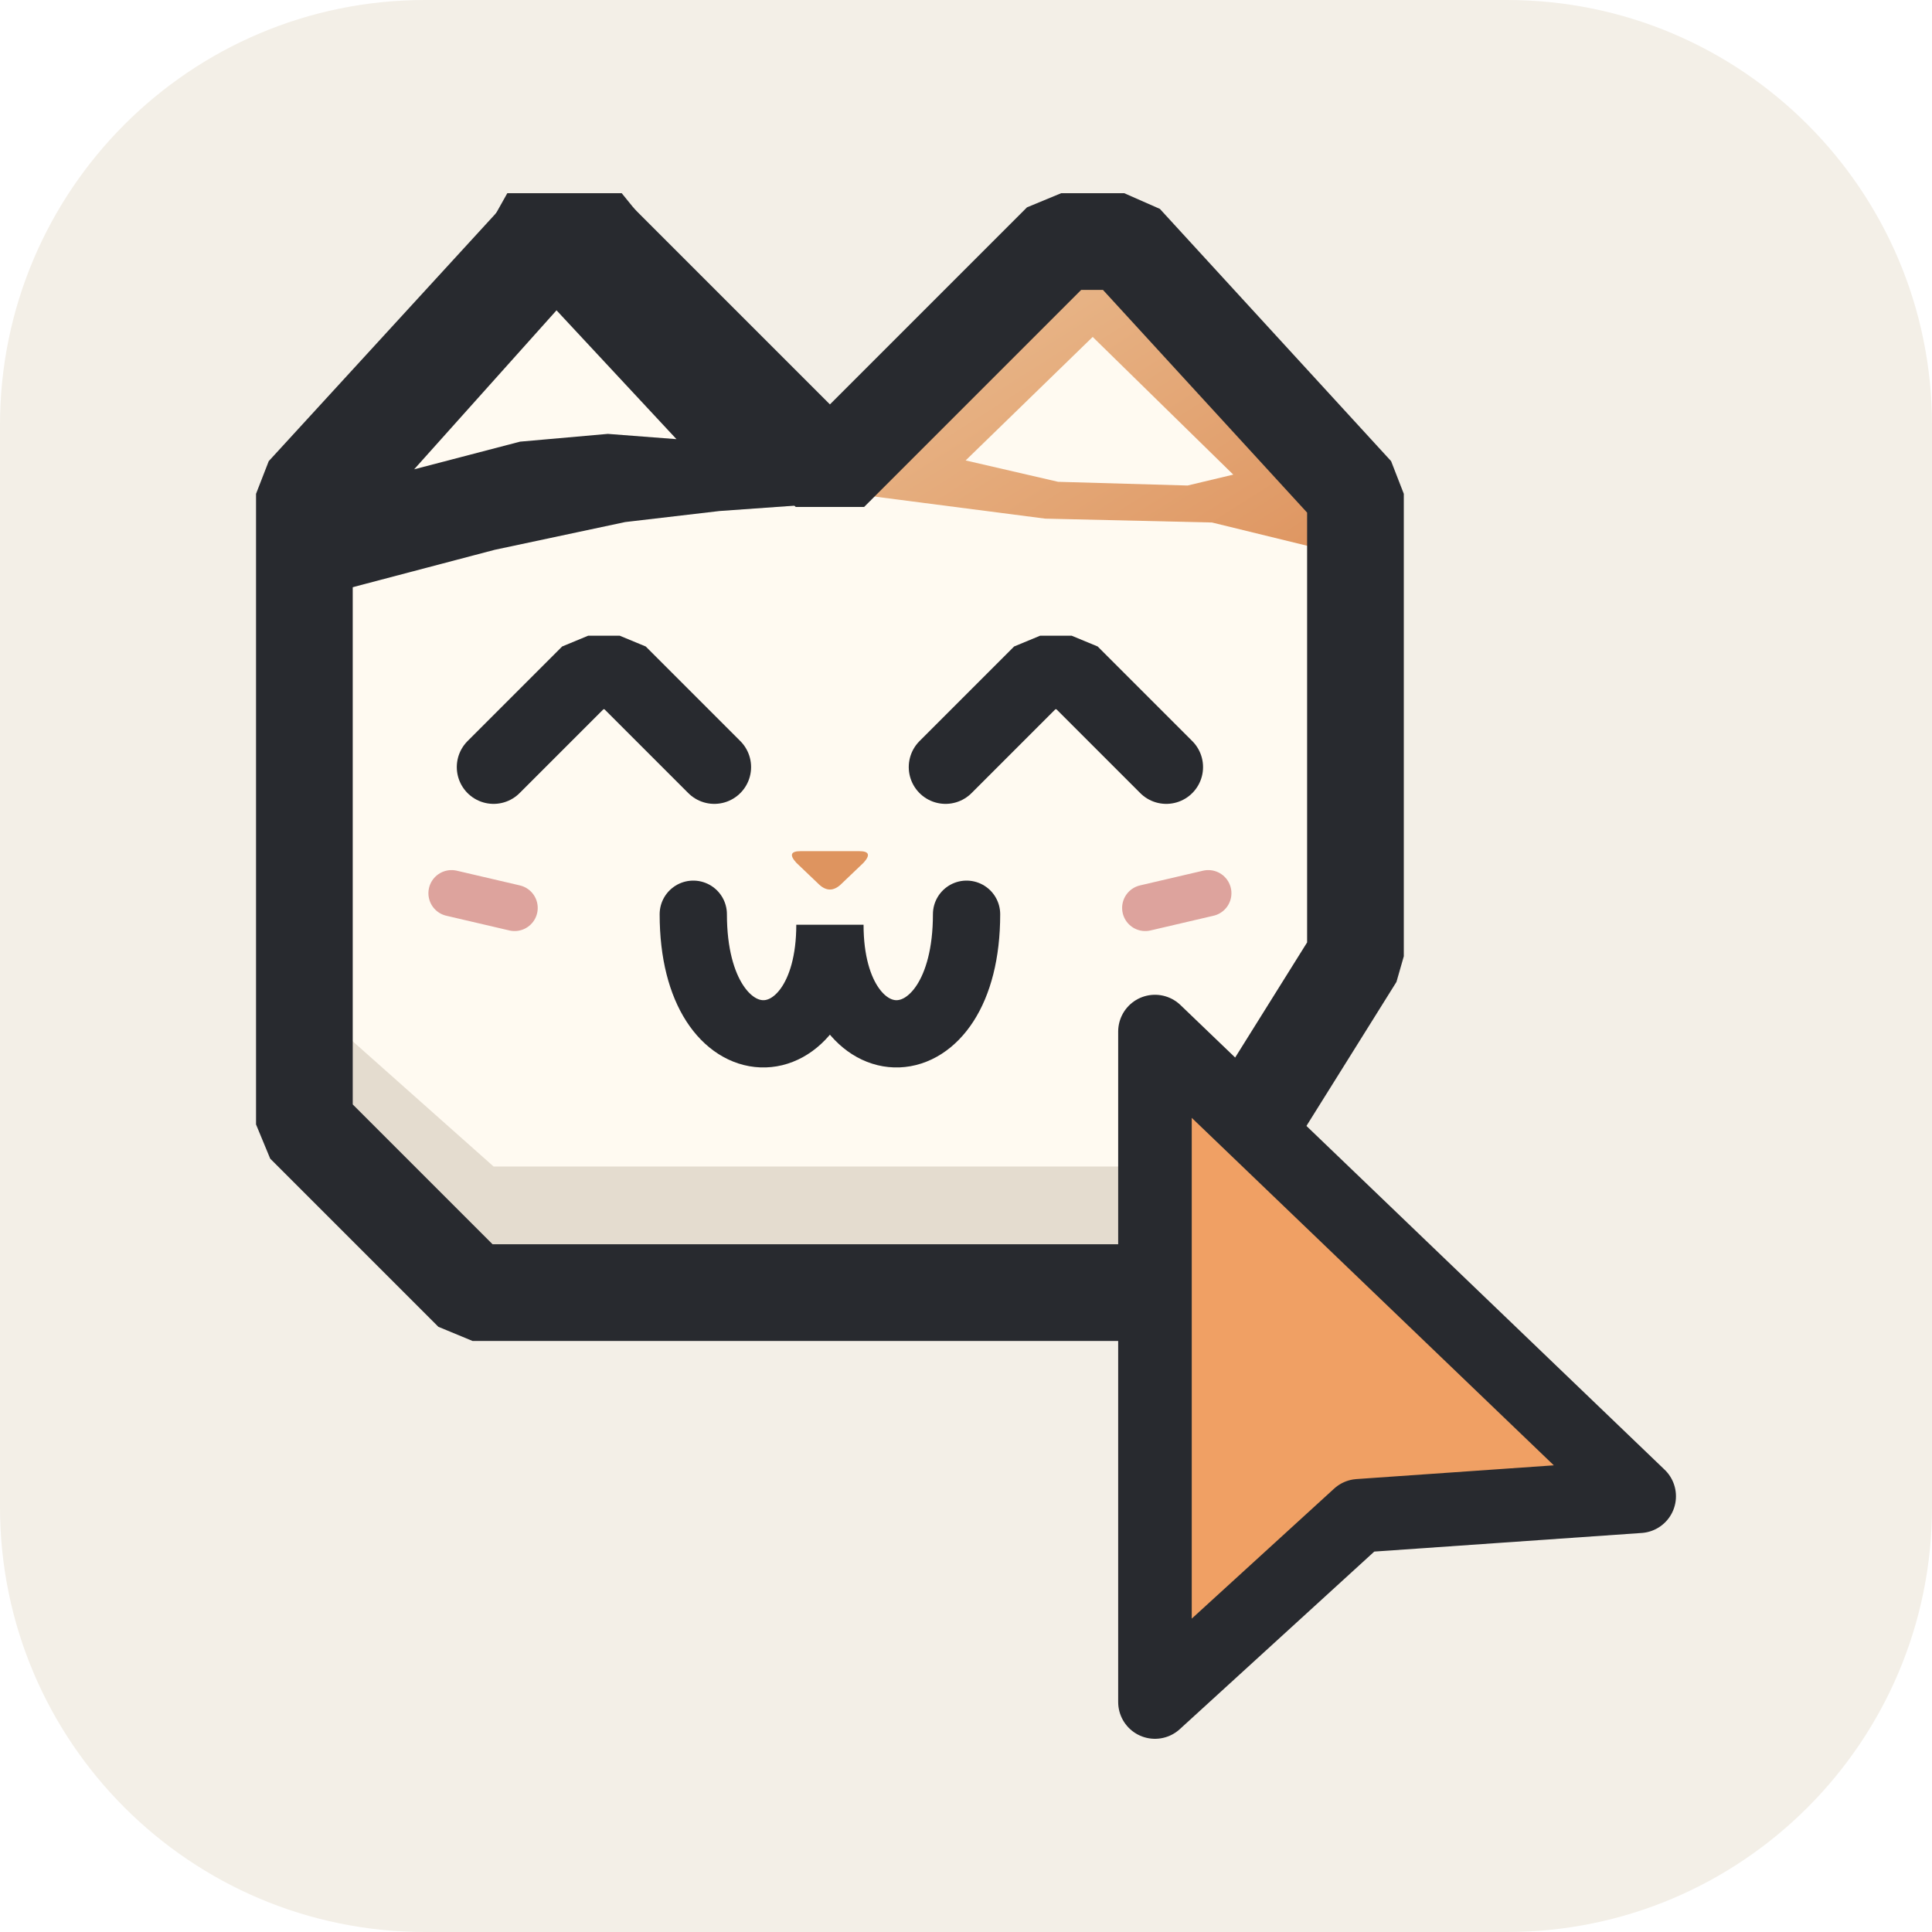
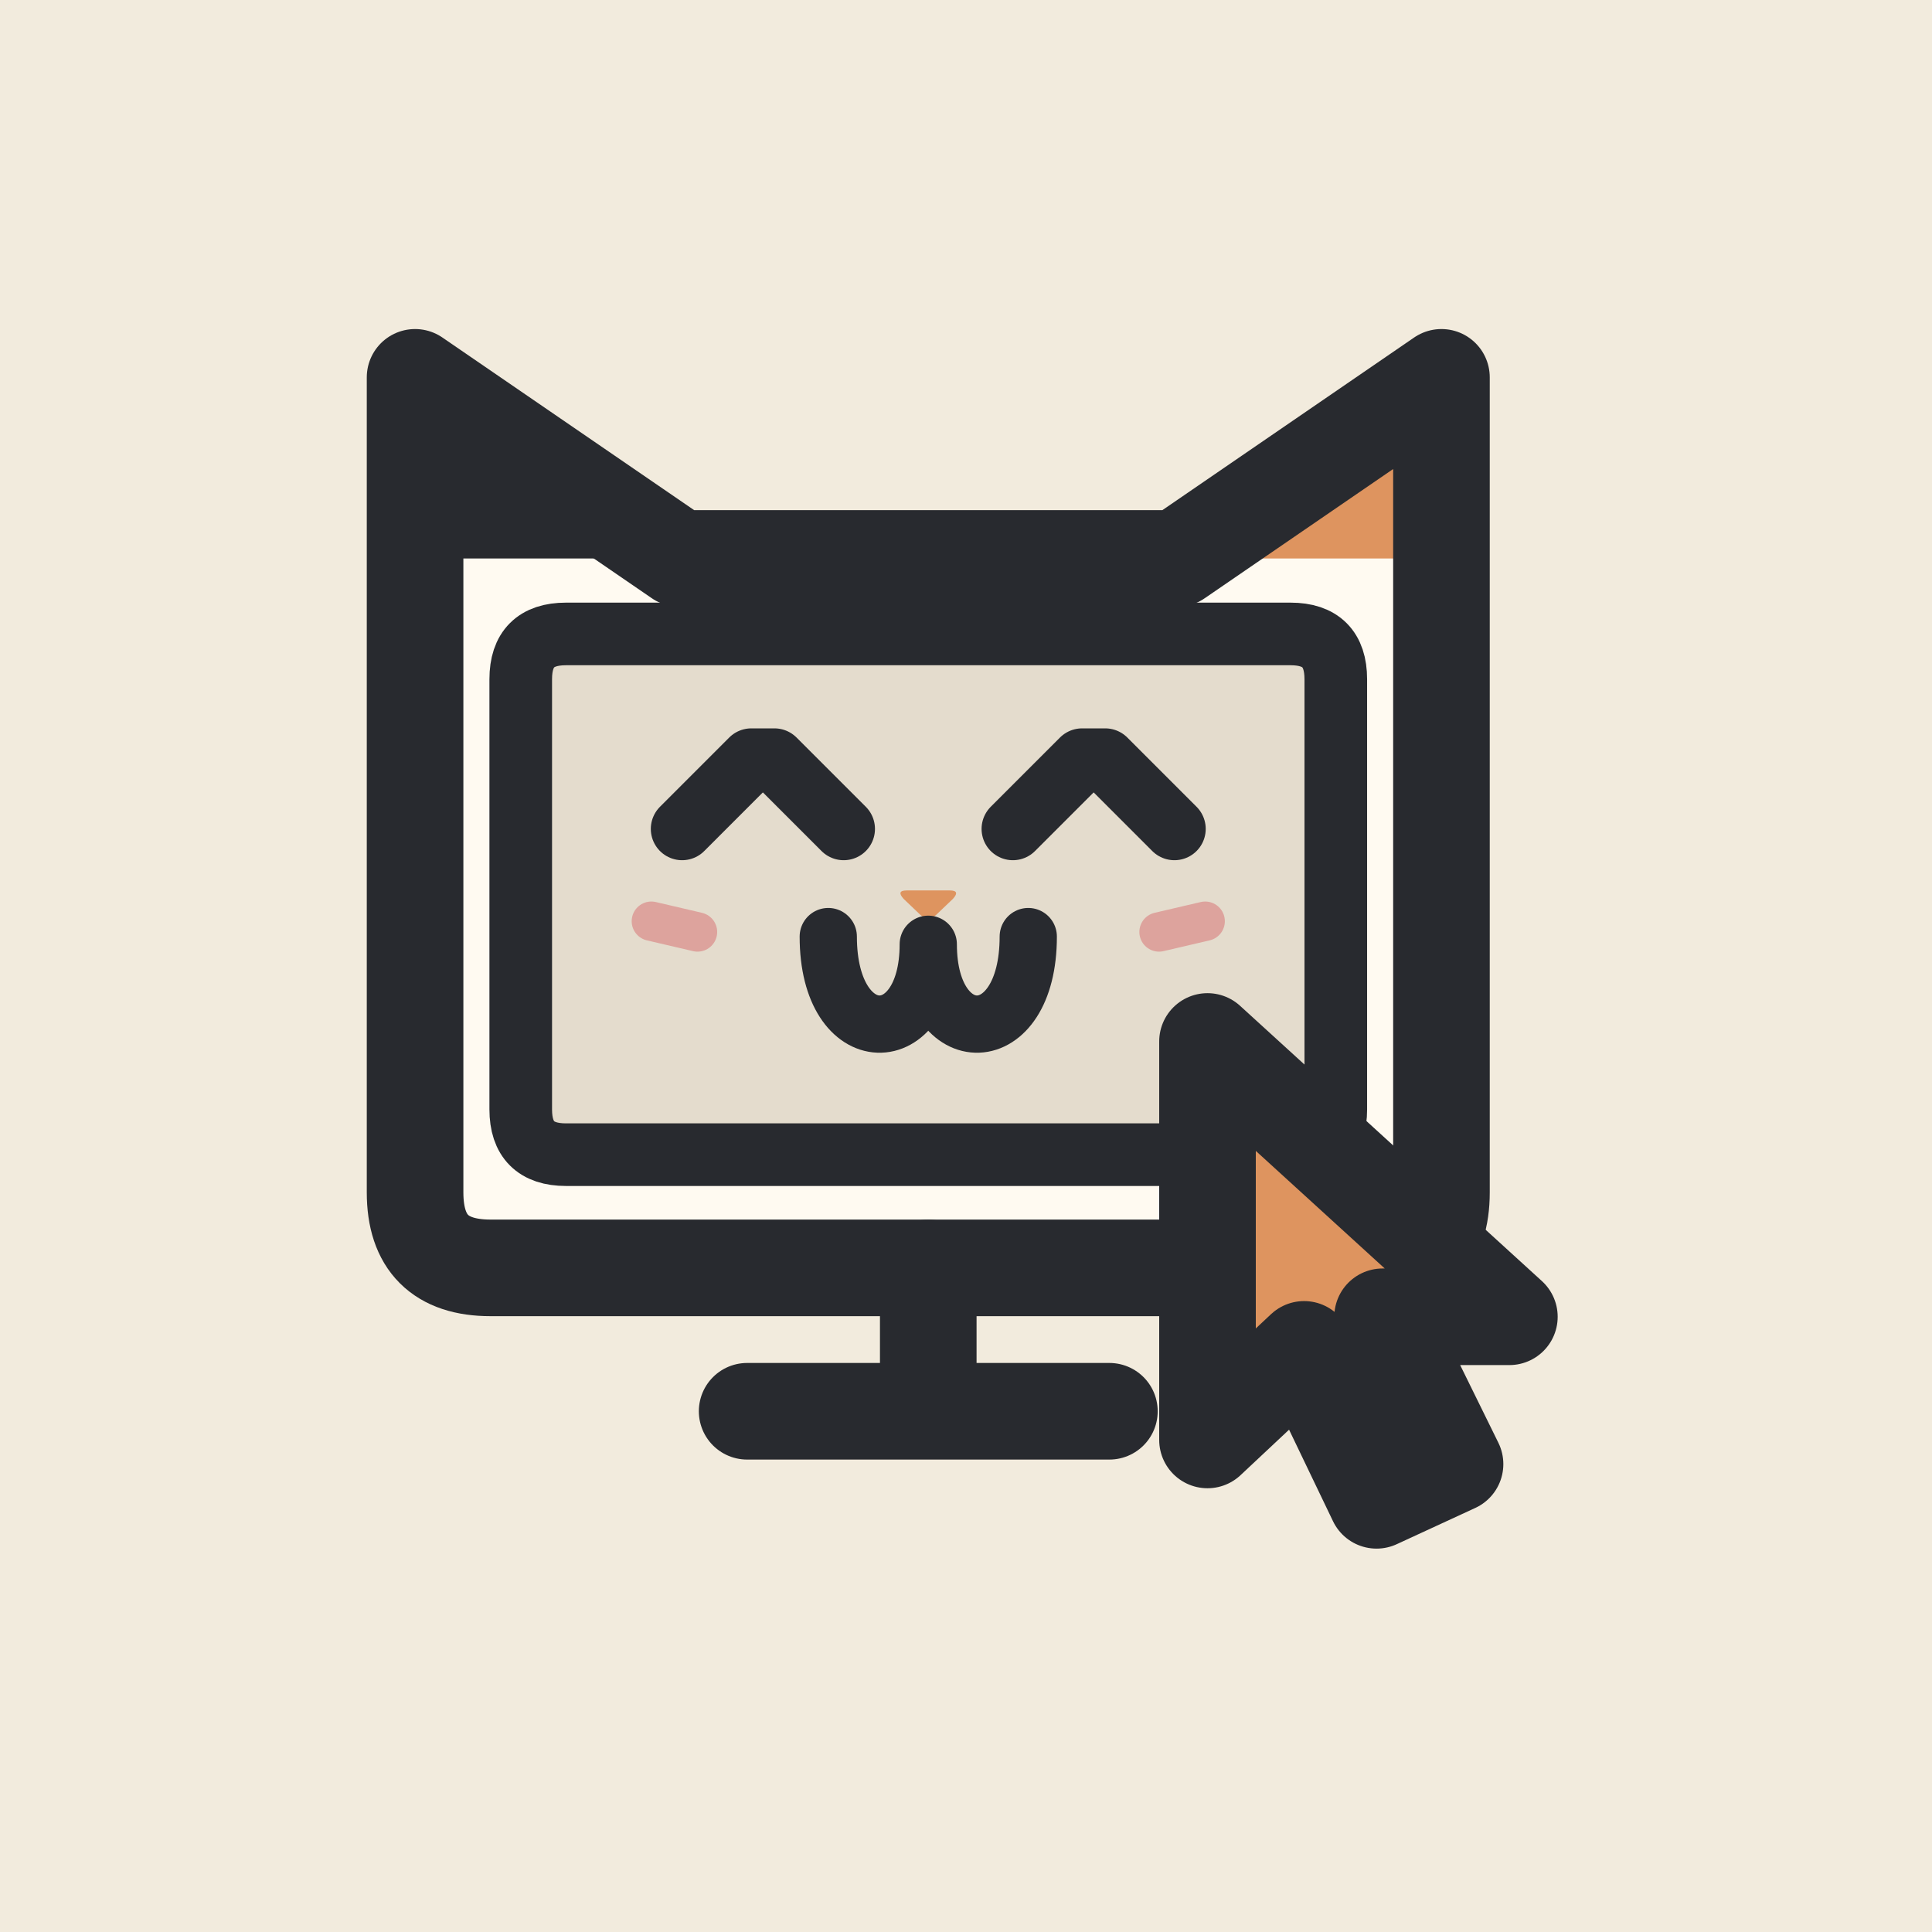
- <svg xmlns="http://www.w3.org/2000/svg" viewBox="92.833 95.408 1089.258 1089.258">
-   <rect x="92.833" y="95.408" width="1089.258" height="1089.258" rx="239.637" fill="#F3EFE7" />
-   <defs>
-     <linearGradient id="ear-highlight" x1="0" y1="0" x2="1" y2="1">
-       <stop offset="0" stop-color="#EBC095" />
-       <stop offset="1" stop-color="#DE945F" />
-     </linearGradient>
-   </defs>
-   <g transform="translate(-20 -41)">
-     <path d="M284.444 414.815L414.815 272.593H450.37L580.741 402.963L711.111 272.593H746.667L877.037 414.815V675.556L758.519 865.185H379.259L284.444 770.37Z" fill="#FFFAF1" />
-     <path d="M284.444 699.259L391.111 794.074H805.926L758.519 865.185H379.259L284.444 770.37Z" fill="#E4DCCF" />
-     <path d="M322.944 436.315L414.815 272.593L450.37 272.593L549.741 394.963L515.98 397.37L460.87 403.815L385.407 419.87Z" fill="#282A2F" stroke="#282A2F" stroke-width="54.519" />
-     <path d="M346.333 401L426.593 311.37L494.222 384L455.54 381.03L406.04 385.41Z" fill="#FFFAF1" />
-     <path d="M877.037 414.815L746.667 272.593L711.111 272.593L602.741 415.963L702.111 428.815L796.13 430.99L859.074 446.37Z" fill="url(#ear-highlight)" />
-     <path d="M808.148 400L728.889 322.37L657.259 392L709.39 404.05L782.39 406.14Z" transform="translate(0 4)" fill="#FFFAF1" />
-     <path d="M877.037 675.556V414.815L746.667 272.593H711.111L580.741 402.963L450.37 272.593H414.815L284.444 414.815V770.37L379.259 865.185H758.519Z" fill="none" stroke="#282A2F" stroke-width="54.519" stroke-linejoin="bevel" />
-     <path d="M391.111 568.889L444.444 515.556H462.222L515.556 568.889" fill="none" stroke="#282A2F" stroke-width="41.481" stroke-linecap="round" stroke-linejoin="bevel" />
-     <path d="M645.926 568.889L699.259 515.556H717.037L770.37 568.889" fill="none" stroke="#282A2F" stroke-width="41.481" stroke-linecap="round" stroke-linejoin="bevel" />
-     <path d="M564.148 616.296H597.333Q605.63 616.296 599.704 622.815L586.667 635.259Q580.741 640.593 574.815 635.259L561.778 622.815Q555.852 616.296 564.148 616.296Z" fill="#DE945F" />
-     <path d="M503.704 651.852C503.704 740.741 580.741 740.741 580.741 657.778C580.741 740.741 657.778 740.741 657.778 651.852" fill="none" stroke="#282A2F" stroke-width="37.926" stroke-linecap="round" />
-     <path d="M367.407 640L402.963 648.296" fill="none" stroke="#DDA39D" stroke-width="26.074" stroke-linecap="round" />
-     <path d="M758.519 648.296L794.074 640" fill="none" stroke="#DDA39D" stroke-width="26.074" stroke-linecap="round" />
+ <svg xmlns="http://www.w3.org/2000/svg" viewBox="0 0 1280 1280">
+   <g id="background" data-name="Background" data-icon-layer="background">
+     <rect id="tile" data-name="Ivory tile" x="0" y="0" width="1280" height="1280" fill="#F2EBDD" />
  </g>
-   <path d="M744 677V1055L859 950L1017 939Z" fill="#F0A064" stroke="#282A2F" stroke-width="41.48" stroke-linejoin="round" />
+   <g id="monitor-head" data-name="Monitor head" data-part="head/monitor">
+     <path id="bezel" data-name="Milk bezel" d="M275  790V250L450  370H780L955  250V790Q955  840  905  840H325Q275  840  275  790Z" fill="#FFFAF1" />
+     <path id="ear-left" data-name="Charcoal ear patch" d="M275  250L450  370H275Z" fill="#282A2F" />
+     <path id="ear-right" data-name="Apricot ear patch" d="M955  250L780  370H955Z" fill="#DE945F" />
+     <path id="display" data-name="Facet display" d="M375  420H855Q885  420  885  450V735Q885  765  855  765H375Q345  765  345  735V450Q345  420  375  420Z" fill="#E4DCCD" stroke="#282A2F" stroke-width="41.48" stroke-linecap="round" stroke-linejoin="round" />
+     <path id="bezel-outline" data-name="Monitor outline" d="M275  790V250L450  370H780L955  250V790Q955  840  905  840H325Q275  840  275  790Z" fill="none" stroke="#282A2F" stroke-width="64" stroke-linecap="round" stroke-linejoin="round" />
+     <path id="neck" data-name="Screen neck" d="M615  840V915" fill="none" stroke="#282A2F" stroke-width="64" stroke-linecap="round" stroke-linejoin="round" />
+     <path id="foot" data-name="Screen foot" d="M495  935H735" fill="none" stroke="#282A2F" stroke-width="64" stroke-linecap="round" stroke-linejoin="round" />
+   </g>
+   <g id="face" data-name="Happy face" data-part="face/happy">
+     <path id="eye-left" data-name="Left happy eye" d="M451.92  549.17L497.78  503.3H513.07L558.95  549.17" fill="none" stroke="#282A2F" stroke-width="41.48" stroke-linecap="round" stroke-linejoin="round" />
+     <path id="eye-right" data-name="Right happy eye" d="M671.06  549.17L716.93  503.3H732.22L778.08  549.17" fill="none" stroke="#282A2F" stroke-width="41.48" stroke-linecap="round" stroke-linejoin="round" />
+     <path id="nose" data-name="Soft triangular nose" d="M600.73  589.94H629.27Q636.41  589.94  631.31  595.54L620.1  606.24Q615  610.83  609.9  606.24L598.69  595.54Q593.59  589.94  600.73  589.94Z" fill="#DE945F" />
+     <path id="smile" data-name="Double smile" d="M548.75  620.51C548.75  696.96  615  696.96  615  625.61C615  696.96  681.25  696.96  681.25  620.51" fill="none" stroke="#282A2F" stroke-width="37.93" stroke-linecap="round" stroke-linejoin="round" />
+     <path id="cheek-left" data-name="Left rosy cheek" d="M431.54  610.32L462.11  617.46" fill="none" stroke="#DDA39D" stroke-width="26.07" stroke-linecap="round" stroke-linejoin="round" />
+     <path id="cheek-right" data-name="Right rosy cheek" d="M767.89  617.46L798.46  610.32" fill="none" stroke="#DDA39D" stroke-width="26.07" stroke-linecap="round" stroke-linejoin="round" />
+   </g>
+   <g id="cursor" data-name="Apricot cursor" data-part="object/cursor" transform="translate(800 690)">
+     <path id="arrow" data-name="Apricot arrow" d="M0  0L0  264L64  204L112  304L164  280L116  182.4L200  182.4Z" fill="#DE945F" stroke="#282A2F" stroke-width="64" stroke-linecap="round" stroke-linejoin="round" />
+   </g>
</svg>
